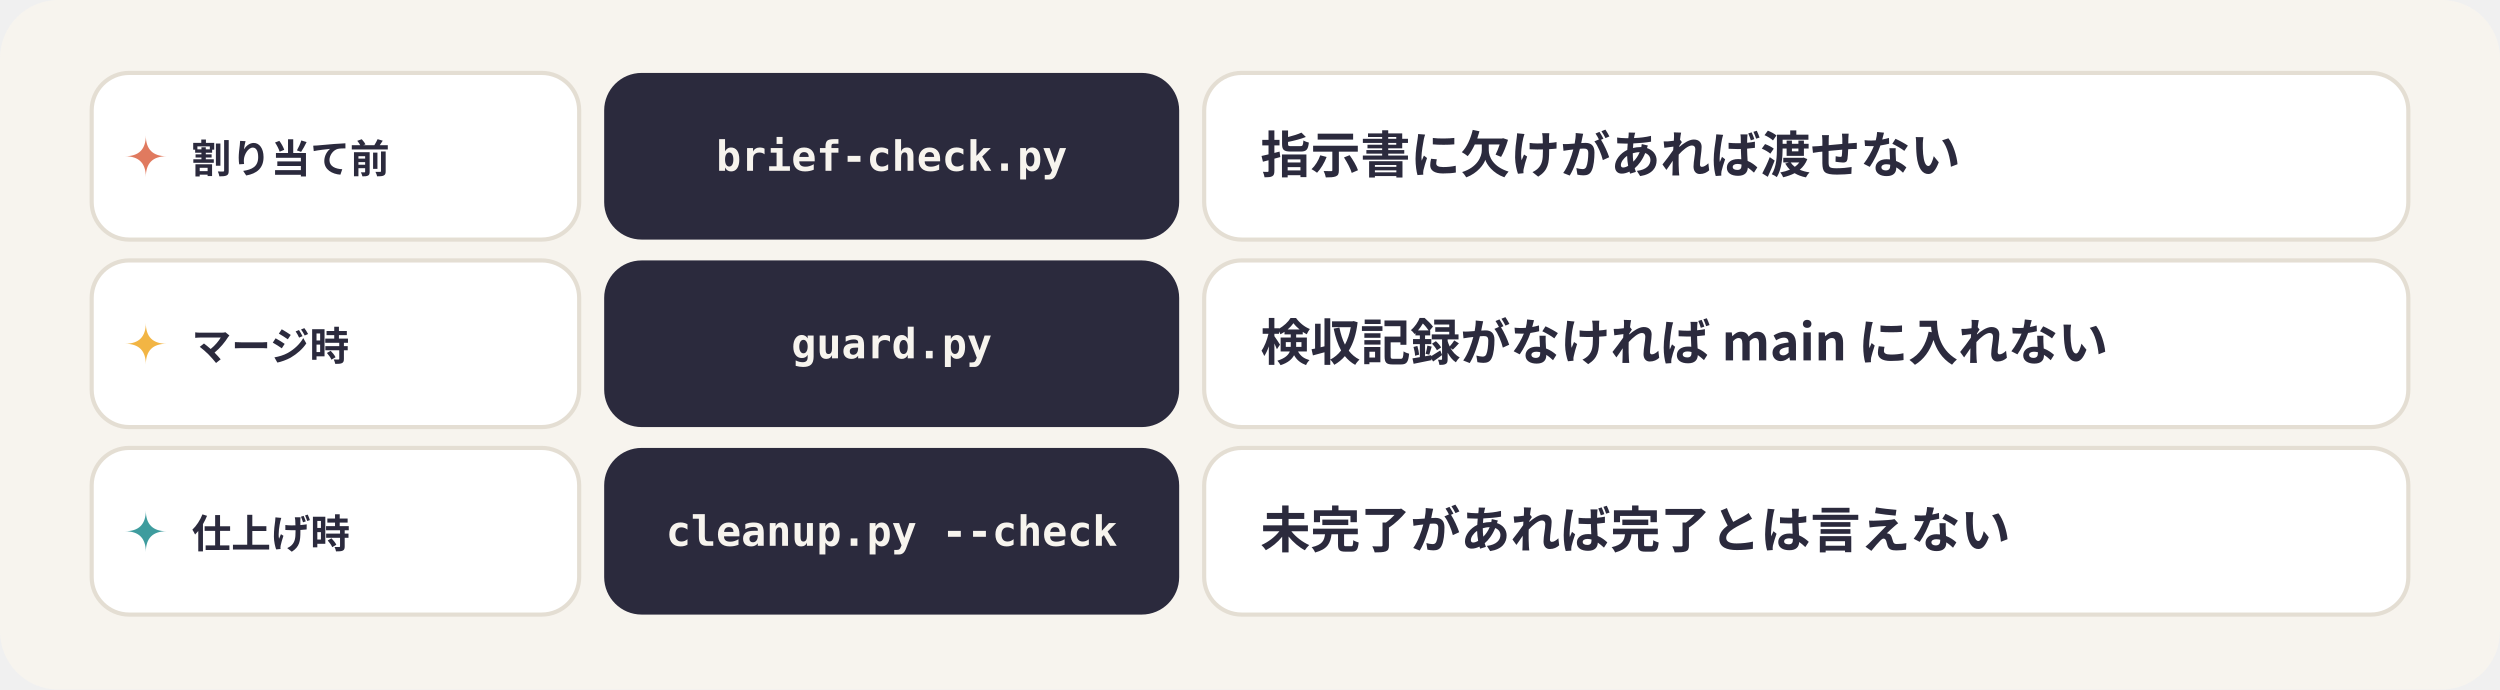
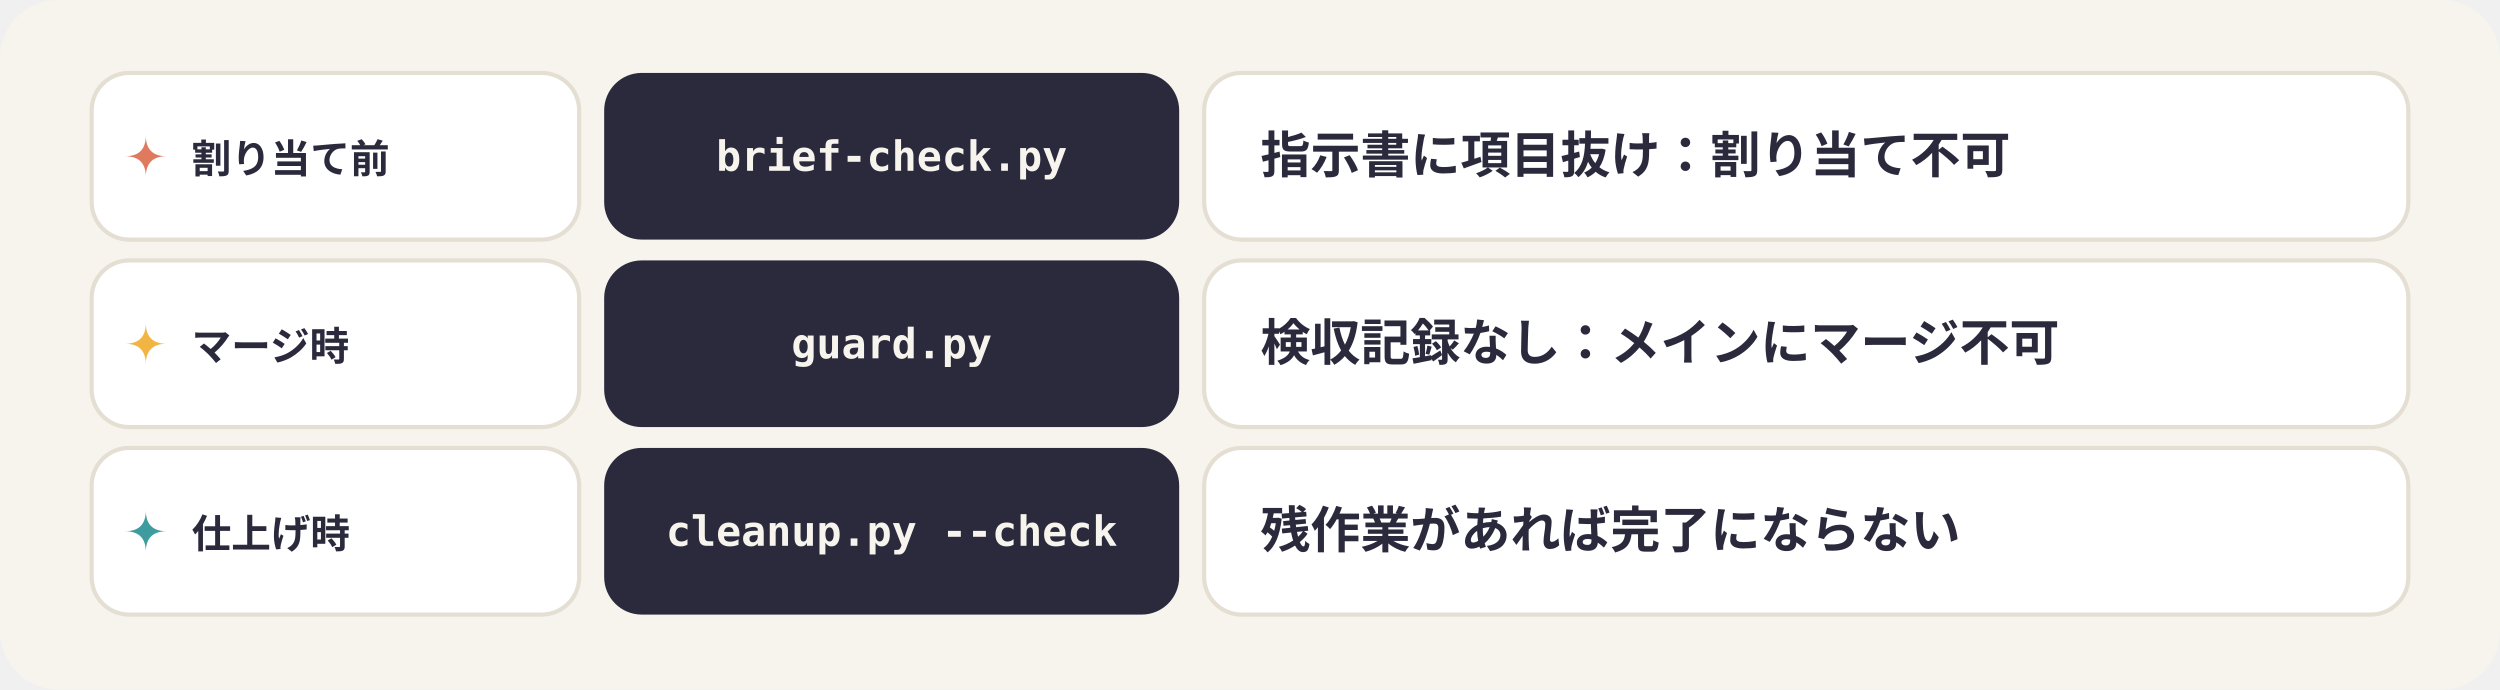
<svg xmlns="http://www.w3.org/2000/svg" xml:lang="ja" width="1200" height="331" viewBox="0 0 1200 331" role="img" aria-labelledby="title desc">
  <rect id="base" x="0" y="0" width="1200" height="331" fill="#F7F4EE" rx="28" />
  <rect id="when-0" x="44" y="35" width="234" height="80" fill="#FFFFFF" rx="18" stroke="#E4DED3" stroke-width="2" />
  <path d="M70,65 Q70,75 80,75 Q70,75 70,85 Q70,75 60,75 Q70,75 70,65 Z" fill="#E07A5F" />
  <text data-card="when-0" x="92" y="83" font-size="19" font-weight="750" fill="#2B2A3D" text-anchor="start" font-family="-apple-system, BlinkMacSystemFont, 'Segoe UI', 'PingFang SC', 'Hiragino Sans', 'Noto Sans CJK SC', sans-serif">割り当て前</text>
  <rect id="script-0" x="290" y="35" width="276" height="80" fill="#2B2A3D" rx="18" />
  <text data-card="script-0" x="428" y="82" font-size="20" font-weight="600" fill="#F7F4EE" text-anchor="middle" font-family="ui-monospace, SFMono-Regular, Menlo, Consolas, monospace">brief-check.py</text>
  <rect id="result-0" x="578" y="35" width="578" height="80" fill="#FFFFFF" rx="18" stroke="#E4DED3" stroke-width="2" />
-   <text data-card="result-0" x="605" y="83" font-size="24" font-weight="700" fill="#2B2A3D" text-anchor="start" font-family="-apple-system, BlinkMacSystemFont, 'Segoe UI', 'PingFang SC', 'Hiragino Sans', 'Noto Sans CJK SC', sans-serif">指示書に欠けがあれば渡せない</text>
+   <text data-card="result-0" x="605" y="83" font-size="24" font-weight="700" fill="#2B2A3D" text-anchor="start" font-family="-apple-system, BlinkMacSystemFont, 'Segoe UI', 'PingFang SC', 'Hiragino Sans', 'Noto Sans CJK SC', sans-serif">指示書に項目抜け：割り当て不可</text>
  <rect id="when-1" x="44" y="125" width="234" height="80" fill="#FFFFFF" rx="18" stroke="#E4DED3" stroke-width="2" />
  <path d="M70,155 Q70,165 80,165 Q70,165 70,175 Q70,165 60,165 Q70,165 70,155 Z" fill="#F2B544" />
  <text data-card="when-1" x="92" y="173" font-size="19" font-weight="750" fill="#2B2A3D" text-anchor="start" font-family="-apple-system, BlinkMacSystemFont, 'Segoe UI', 'PingFang SC', 'Hiragino Sans', 'Noto Sans CJK SC', sans-serif">マージ時</text>
  <rect id="script-1" x="290" y="125" width="276" height="80" fill="#2B2A3D" rx="18" />
  <text data-card="script-1" x="428" y="172" font-size="20" font-weight="600" fill="#F7F4EE" text-anchor="middle" font-family="ui-monospace, SFMono-Regular, Menlo, Consolas, monospace">guard.py</text>
  <rect id="result-1" x="578" y="125" width="578" height="80" fill="#FFFFFF" rx="18" stroke="#E4DED3" stroke-width="2" />
-   <text data-card="result-1" x="605" y="173" font-size="24" font-weight="700" fill="#2B2A3D" text-anchor="start" font-family="-apple-system, BlinkMacSystemFont, 'Segoe UI', 'PingFang SC', 'Hiragino Sans', 'Noto Sans CJK SC', sans-serif">検収記録がなければ main に入れない</text>
+   <text data-card="result-1" x="605" y="173" font-size="24" font-weight="700" fill="#2B2A3D" text-anchor="start" font-family="-apple-system, BlinkMacSystemFont, 'Segoe UI', 'PingFang SC', 'Hiragino Sans', 'Noto Sans CJK SC', sans-serif">検収記録なし：メインにマージ不可</text>
  <rect id="when-2" x="44" y="215" width="234" height="80" fill="#FFFFFF" rx="18" stroke="#E4DED3" stroke-width="2" />
  <path d="M70,245 Q70,255 80,255 Q70,255 70,265 Q70,255 60,255 Q70,255 70,245 Z" fill="#3E9C9E" />
  <text data-card="when-2" x="92" y="263" font-size="19" font-weight="750" fill="#2B2A3D" text-anchor="start" font-family="-apple-system, BlinkMacSystemFont, 'Segoe UI', 'PingFang SC', 'Hiragino Sans', 'Noto Sans CJK SC', sans-serif">仕上げ時</text>
  <rect id="script-2" x="290" y="215" width="276" height="80" fill="#2B2A3D" rx="18" />
  <text data-card="script-2" x="428" y="262" font-size="20" font-weight="600" fill="#F7F4EE" text-anchor="middle" font-family="ui-monospace, SFMono-Regular, Menlo, Consolas, monospace">cleanup.py --check</text>
  <rect id="result-2" x="578" y="215" width="578" height="80" fill="#FFFFFF" rx="18" stroke="#E4DED3" stroke-width="2" />
-   <text data-card="result-2" x="605" y="263" font-size="24" font-weight="700" fill="#2B2A3D" text-anchor="start" font-family="-apple-system, BlinkMacSystemFont, 'Segoe UI', 'PingFang SC', 'Hiragino Sans', 'Noto Sans CJK SC', sans-serif">未完了があれば完了とは言えない</text>
+   <text data-card="result-2" x="605" y="263" font-size="24" font-weight="700" fill="#2B2A3D" text-anchor="start" font-family="-apple-system, BlinkMacSystemFont, 'Segoe UI', 'PingFang SC', 'Hiragino Sans', 'Noto Sans CJK SC', sans-serif">残作業があれば完了にならない</text>
</svg>
